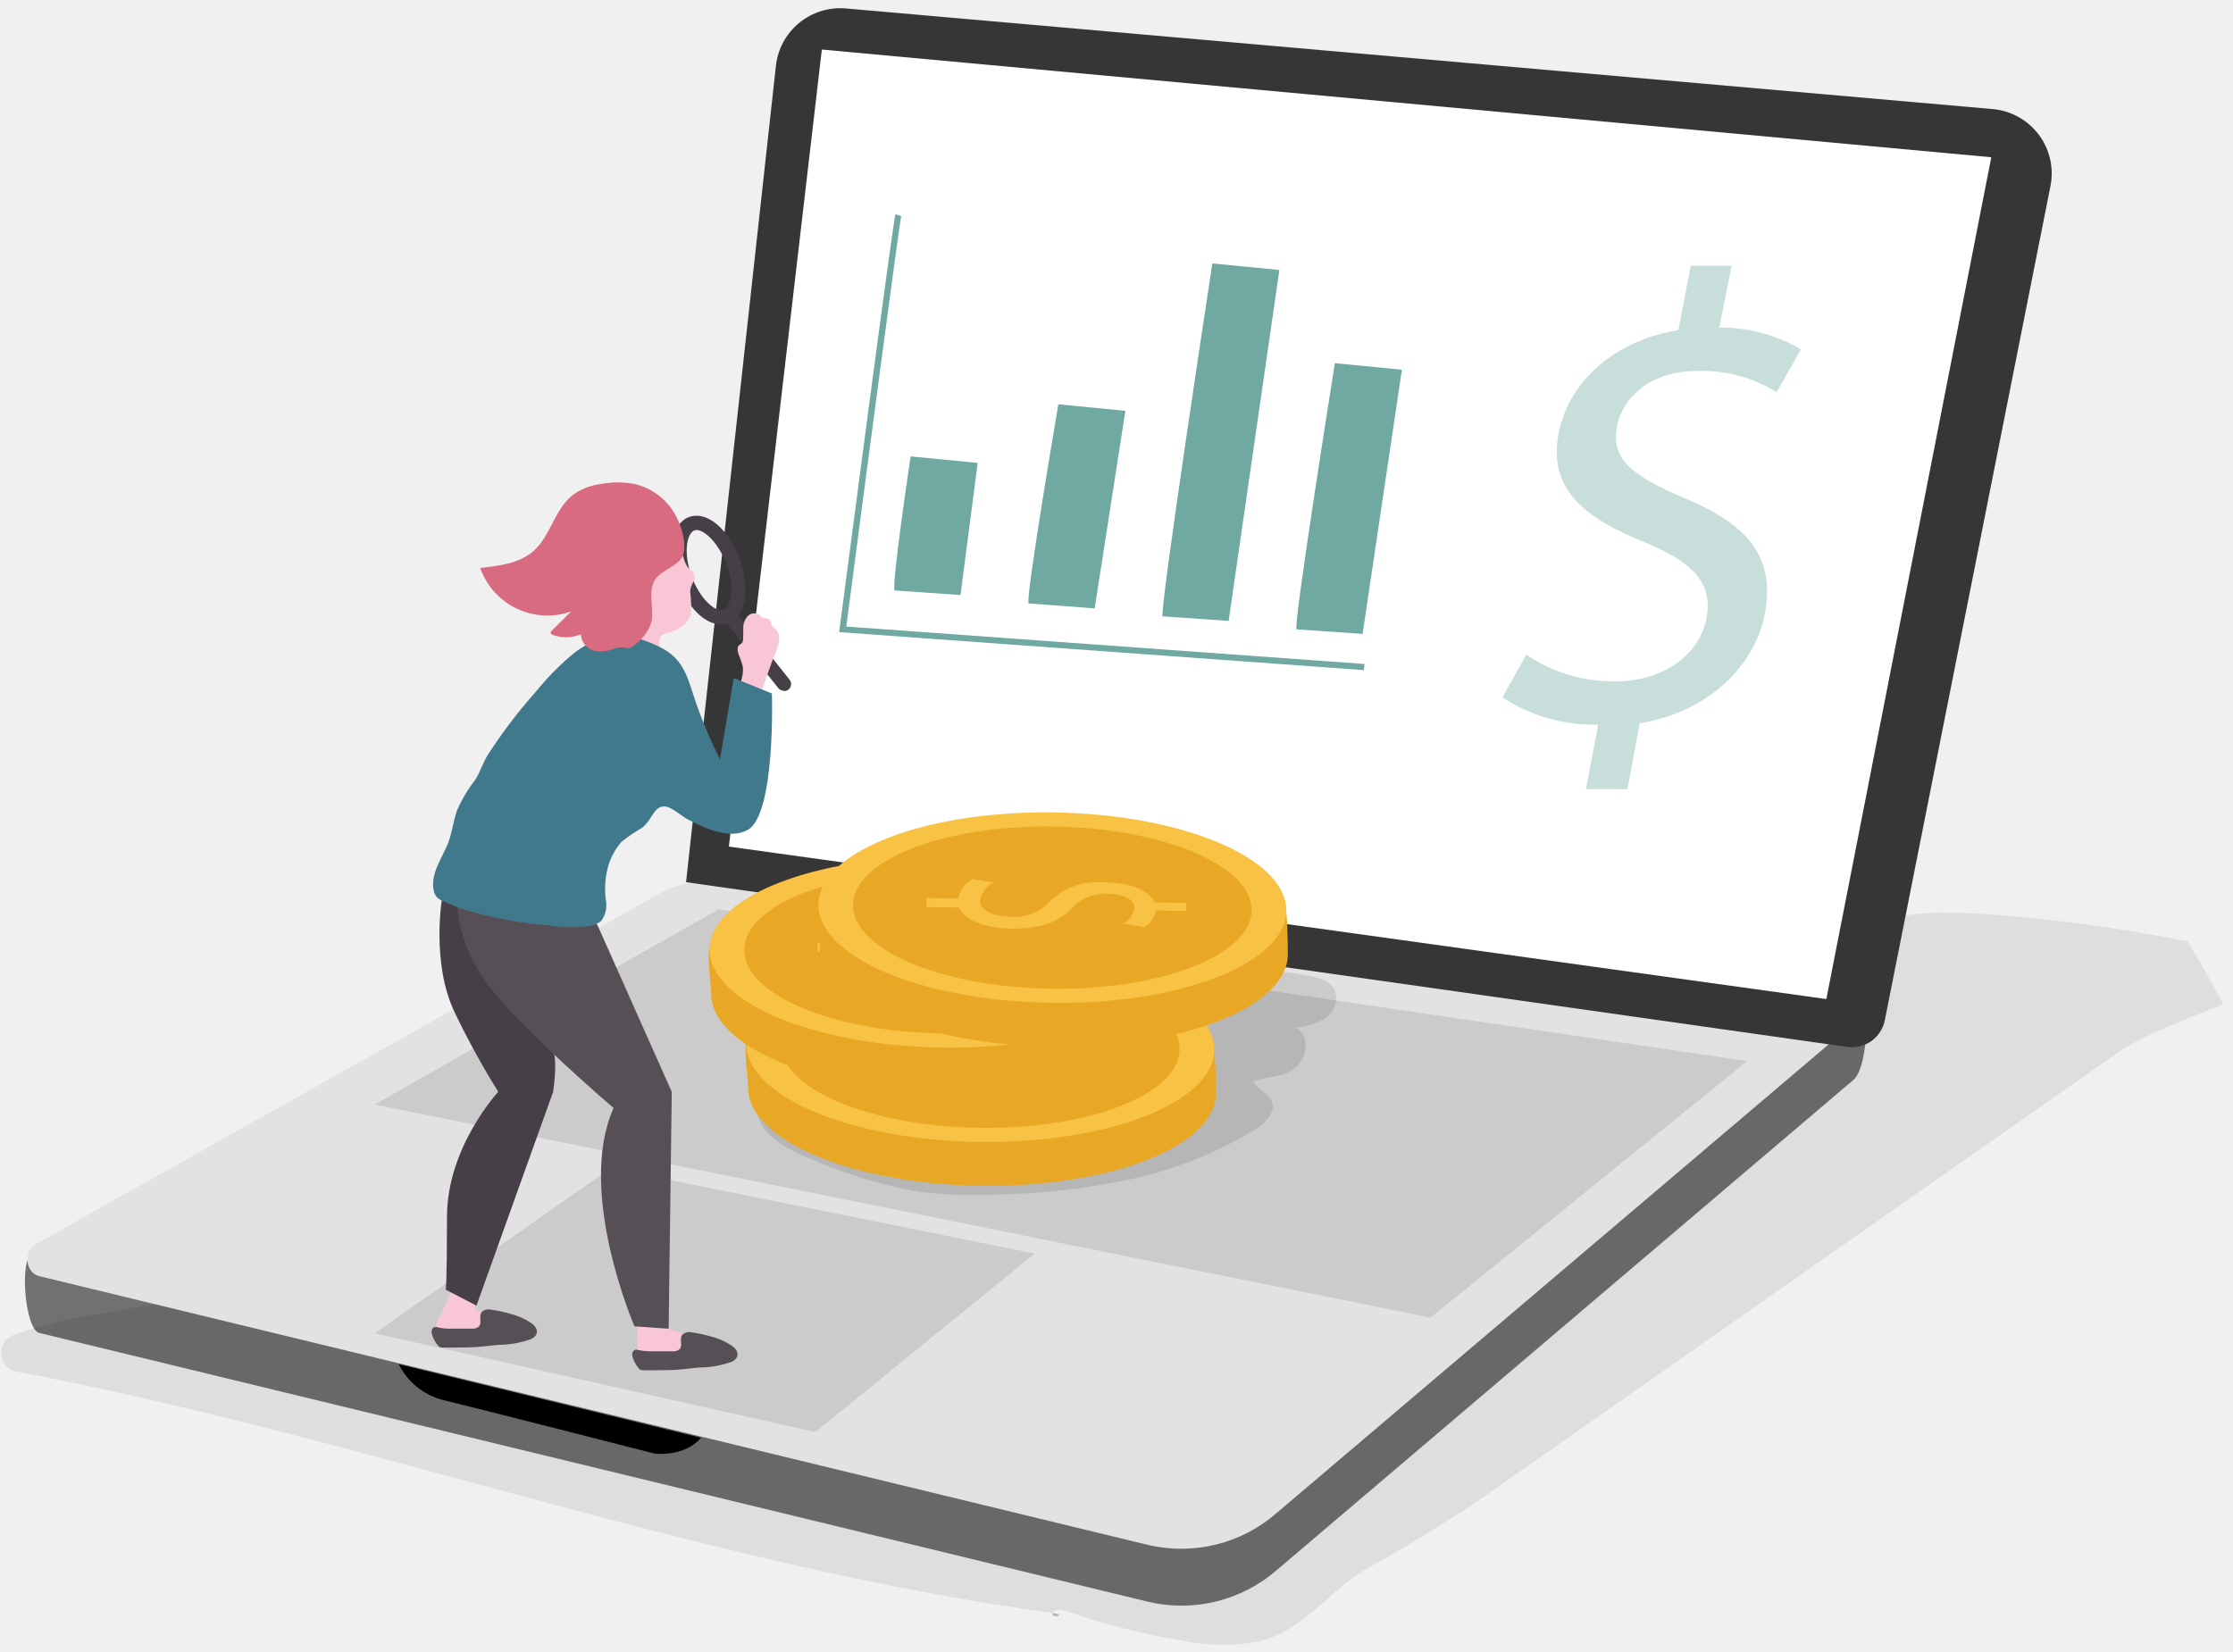
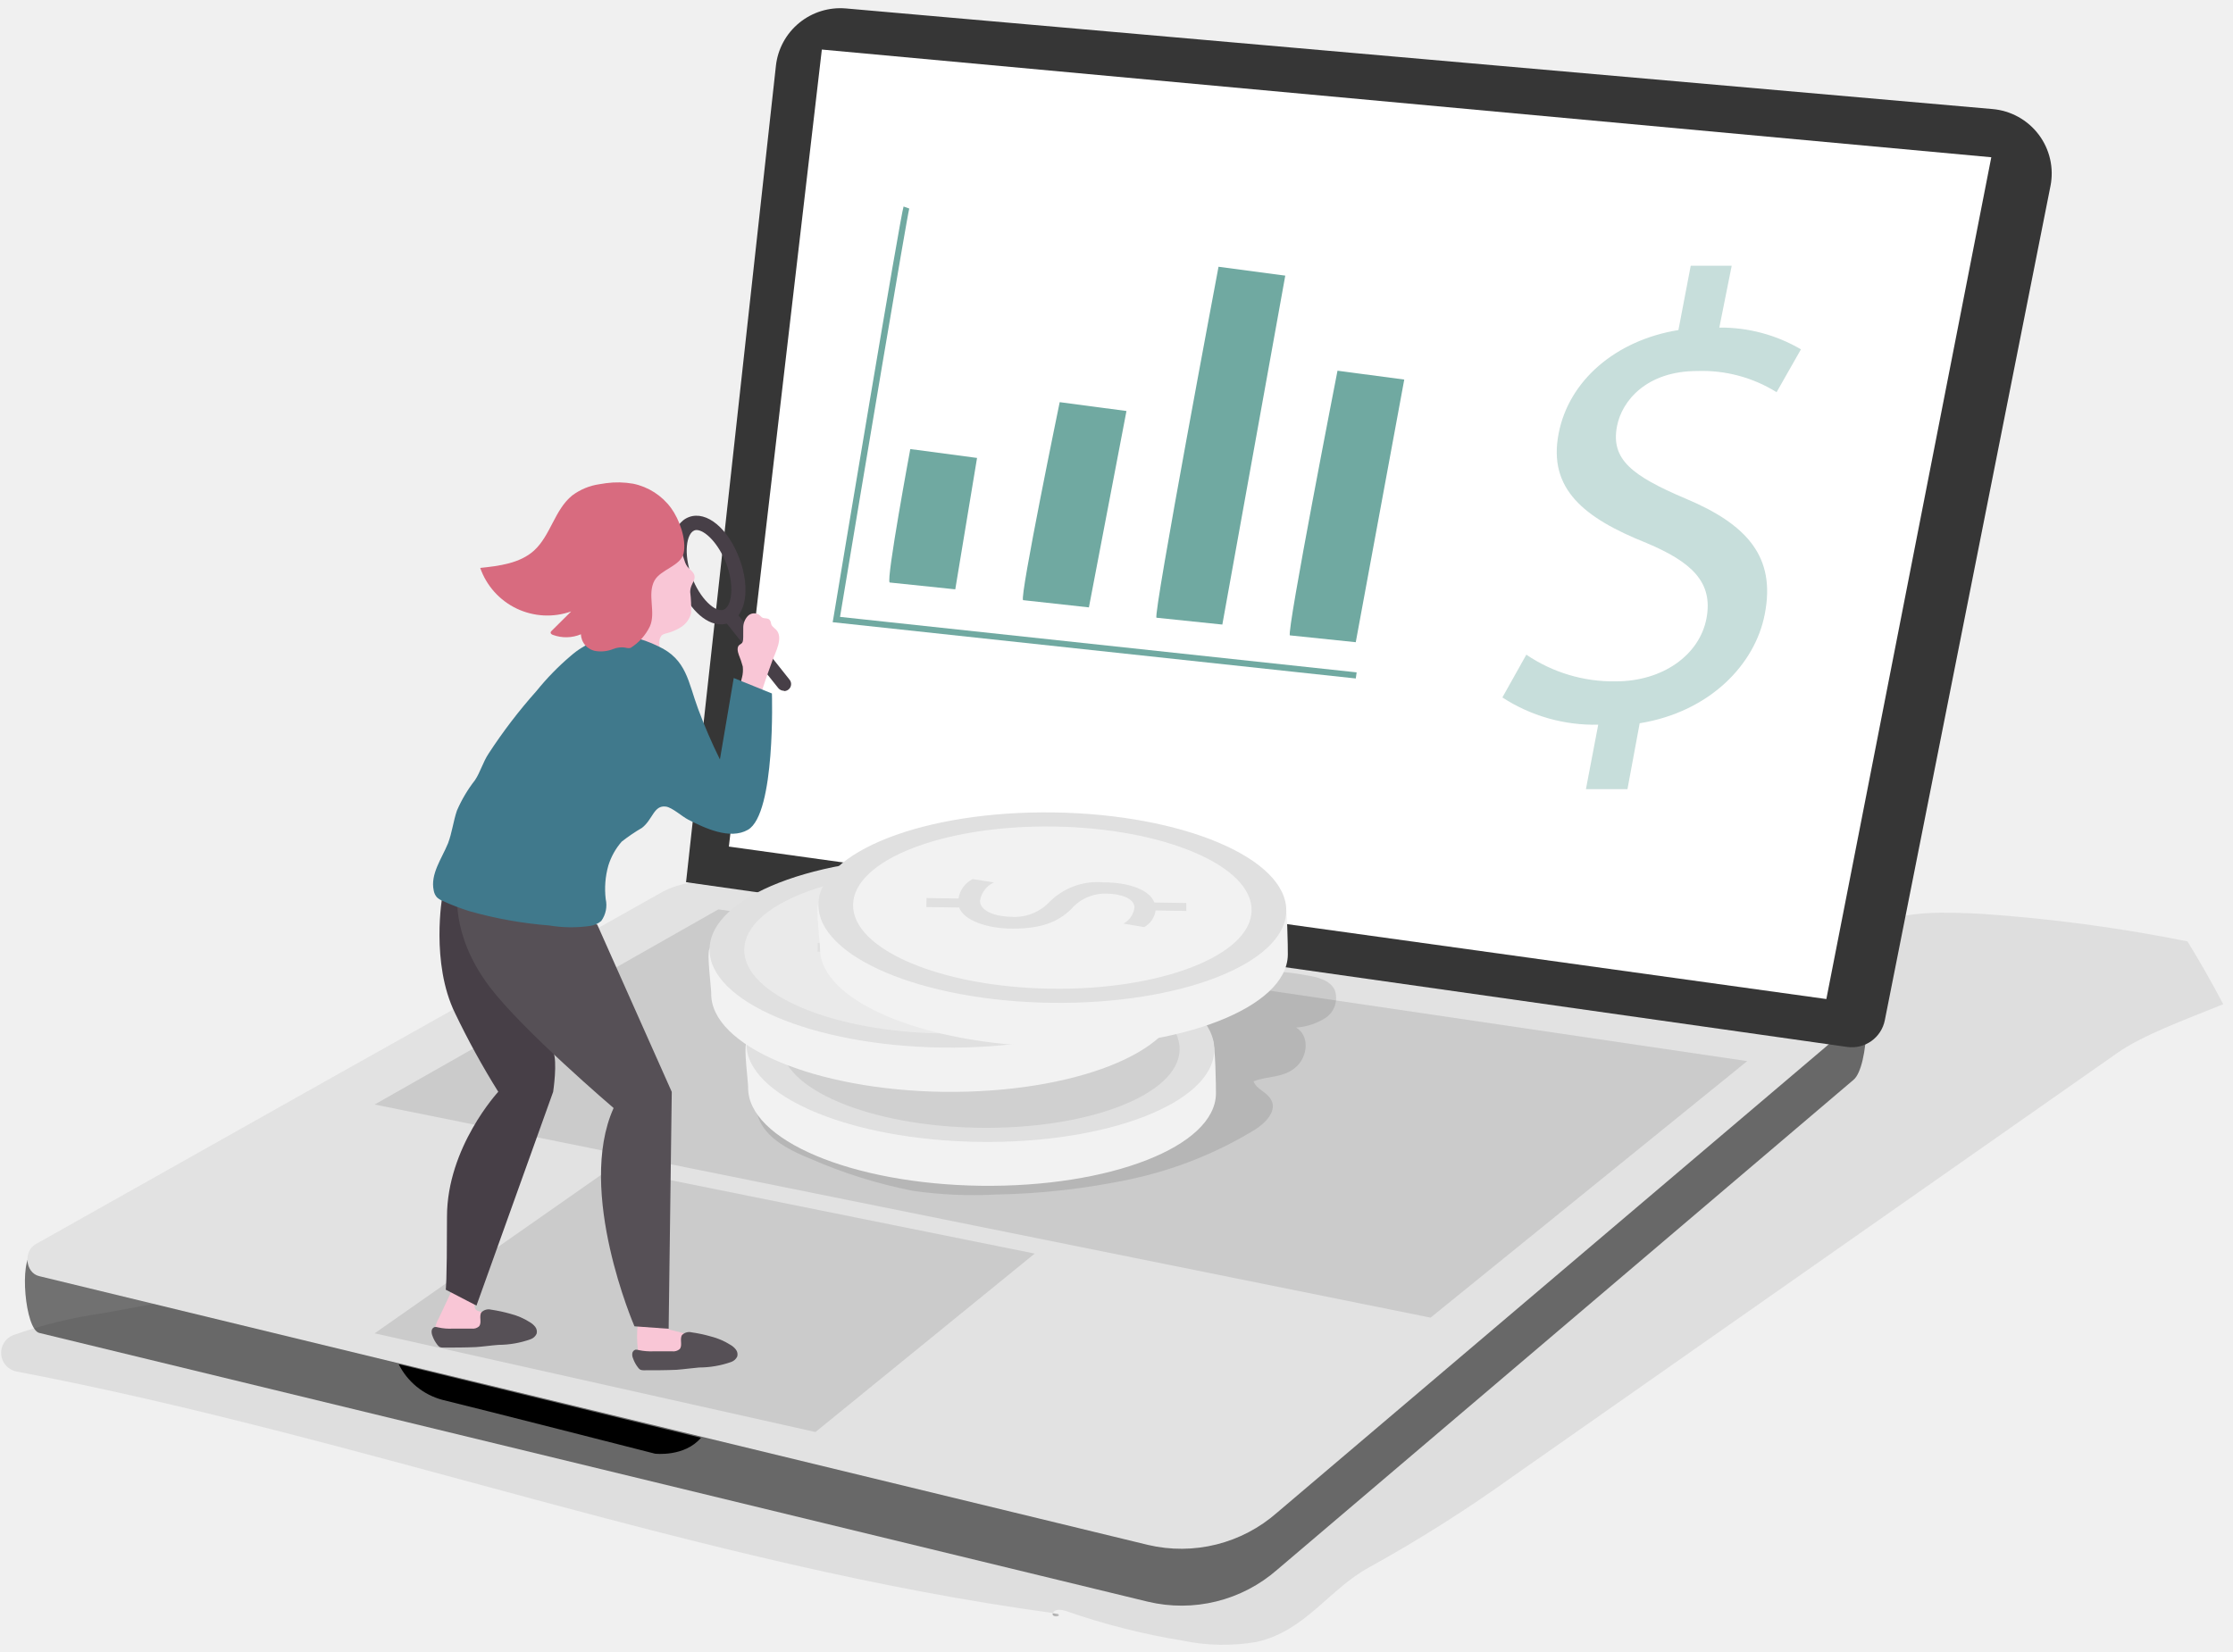
<svg xmlns="http://www.w3.org/2000/svg" width="219" height="162" viewBox="0 0 219 162" fill="none">
  <path d="M103.248 158.259L103.766 158.329C104.142 158.626 103.092 158.689 103.248 158.259Z" fill="url(#paint0_linear)" />
  <path d="M218.044 98.514C214.19 100.077 210.14 101.547 207.641 103.305L148.489 144.755C143.951 148.021 139.225 151.017 134.333 153.726C130.346 155.875 128.066 159.978 123.241 161.072C120.842 161.488 118.385 161.445 116.002 160.947C112.113 160.314 108.286 159.344 104.565 158.048C104.103 157.892 103.461 157.798 103.257 158.235C68.789 153.547 35.817 141.043 1.639 134.549C1.24 134.475 0.875 134.274 0.601 133.976C0.326 133.677 0.156 133.298 0.116 132.895C0.077 132.492 0.169 132.087 0.38 131.741C0.591 131.395 0.909 131.127 1.286 130.977C4.147 129.967 7.102 129.244 10.107 128.82C15.59 127.812 21.003 126.828 26.471 125.937C37.491 124.032 48.618 122.801 59.788 122.248C78.338 121.467 97.053 123.444 115.407 120.576C132.821 117.88 149.264 110.917 165.488 103.985C169.404 102.312 173.384 100.578 176.455 97.639C178.852 95.342 180.787 92.294 183.85 90.778C186.913 89.262 190.9 89.488 194.316 89.645C201.107 90.106 207.861 91.009 214.534 92.349C215.782 94.375 216.952 96.43 218.044 98.514Z" fill="url(#paint1_linear)" fill-opacity="0.1" />
  <path d="M3.166 122.928L80.594 89.324C82.27 88.481 84.164 88.167 86.023 88.425L181.79 96.545C183.623 96.803 183.294 104.665 181.79 105.923L125.246 154C123.539 155.492 121.498 156.555 119.294 157.099C117.09 157.643 114.787 157.652 112.579 157.126L3.848 130.758C2.461 130.422 1.866 123.576 3.166 122.928Z" fill="url(#paint2_linear)" fill-opacity="0.8" />
  <path d="M181.812 100.359L125.246 148.389C123.543 149.889 121.505 150.959 119.302 151.51C117.1 152.06 114.796 152.076 112.586 151.554L3.839 125.187C2.453 124.85 2.273 122.662 3.565 122.014L33.388 105.235L41.222 100.843L65.044 87.449C66.718 86.608 68.608 86.294 70.465 86.55L180.841 96.17C182.674 96.389 183.293 99.101 181.812 100.359Z" fill="#E2E2E2" />
  <path d="M70.457 89.207L171.355 104.094L140.302 129.258L36.741 108.353L70.457 89.207Z" fill="url(#paint3_linear)" fill-opacity="0.1" />
  <path d="M110.965 115.66C115.254 114.735 119.357 113.094 123.099 110.807C124.133 110.151 125.269 108.971 124.666 107.892C124.258 107.111 123.256 106.9 122.942 106.079C124.313 105.524 125.817 105.782 127.063 104.712C128.308 103.641 128.441 101.586 127.118 100.804C128.156 100.735 129.159 100.401 130.032 99.835C130.456 99.54 130.772 99.114 130.929 98.623C131.086 98.131 131.077 97.601 130.901 97.115C130.423 96.123 129.17 95.842 128.089 95.67C126.575 95.373 125.032 95.249 123.491 95.302C121.726 95.459 120.017 95.992 118.477 96.865C117.036 97.647 115.868 99.007 114.435 99.726C111.505 101.195 107.659 101.031 104.51 101.718C102.16 102.226 99.888 103.11 97.577 103.805C95.266 104.501 93.073 105.001 90.793 105.501C85.278 106.71 79.75 107.856 74.209 108.939C74.569 111.401 77.209 112.761 79.52 113.691C82.728 115.093 86.08 116.141 89.516 116.817C92.208 117.205 94.931 117.328 97.647 117.184C102.125 117.106 106.585 116.596 110.965 115.66Z" fill="url(#paint4_linear)" fill-opacity="0.1" />
  <path d="M59.898 114.59L101.479 122.975L79.975 140.48L36.741 130.798L59.898 114.59Z" fill="url(#paint5_linear)" fill-opacity="0.1" />
  <path d="M39.099 133.822C39.523 134.675 40.124 135.429 40.863 136.033C41.602 136.636 42.461 137.076 43.384 137.323C46.439 138.057 64.245 142.606 64.245 142.606C64.245 142.606 67.143 142.95 68.749 141.043L39.099 133.822Z" fill="url(#paint6_linear)" />
  <path d="M67.284 86.542L181.154 102.703C181.99 102.823 182.839 102.618 183.527 102.131C184.215 101.644 184.69 100.911 184.852 100.085L201.099 18.248C201.273 17.375 201.26 16.474 201.062 15.606C200.864 14.738 200.485 13.921 199.949 13.209C199.413 12.496 198.733 11.905 197.952 11.472C197.172 11.04 196.309 10.776 195.419 10.699L82.967 0.829C81.312 0.684 79.666 1.192 78.382 2.244C77.097 3.296 76.277 4.808 76.097 6.456L67.284 86.542Z" fill="#363636" />
  <path d="M179.118 98.006L195.295 15.427L80.602 4.861L71.483 83.049L179.118 98.006Z" fill="white" />
  <path d="M62.545 132.267C62.523 132.483 62.548 132.702 62.618 132.909C62.688 133.115 62.802 133.304 62.953 133.462C63.116 133.577 63.304 133.654 63.501 133.689C64.016 133.791 64.543 133.823 65.068 133.783C66.04 133.715 67.006 133.576 67.958 133.369L69.603 133.056C69.707 133.049 69.807 133.023 69.9 132.977C69.993 132.931 70.076 132.868 70.144 132.79C70.19 132.687 70.206 132.572 70.189 132.46C70.173 132.348 70.124 132.243 70.05 132.157C69.767 131.836 69.401 131.598 68.992 131.469C68.008 131.071 66.995 130.749 65.961 130.508C65.789 130.482 65.626 130.418 65.483 130.321C65.279 130.141 65.24 129.836 65.099 129.594C64.957 129.391 64.757 129.235 64.525 129.145C64.294 129.056 64.041 129.038 63.798 129.094C63.328 129.188 62.647 129.508 62.537 130.024C62.458 130.769 62.46 131.522 62.545 132.267Z" fill="#F9C6D6" />
  <path d="M67.841 130.704C67.674 130.66 67.498 130.661 67.332 130.707C67.166 130.752 67.014 130.84 66.893 130.962C66.626 131.36 66.979 131.993 66.65 132.353C66.55 132.434 66.435 132.495 66.311 132.532C66.187 132.568 66.057 132.579 65.929 132.564H64.104C63.618 132.583 63.131 132.544 62.655 132.446C62.544 132.406 62.426 132.393 62.31 132.407C62.231 132.432 62.161 132.479 62.108 132.543C62.055 132.607 62.022 132.685 62.012 132.767C61.993 132.932 62.017 133.099 62.083 133.251C62.197 133.582 62.367 133.891 62.584 134.166C62.641 134.249 62.716 134.318 62.803 134.369C62.906 134.407 63.015 134.425 63.125 134.423C64.198 134.423 65.271 134.423 66.344 134.377C67.088 134.322 67.825 134.212 68.569 134.15C69.636 134.148 70.696 133.966 71.703 133.611C71.834 133.566 71.956 133.495 72.059 133.403C72.163 133.31 72.247 133.197 72.306 133.072C72.337 132.956 72.342 132.834 72.319 132.716C72.296 132.598 72.246 132.487 72.172 132.392C72.028 132.204 71.846 132.047 71.64 131.931C71.053 131.558 70.41 131.281 69.736 131.11C69.115 130.93 68.481 130.794 67.841 130.704Z" fill="#565056" />
  <path d="M42.687 130.266C42.679 130.305 42.679 130.345 42.687 130.383C42.749 131.821 44.661 131.86 45.687 131.805C46.661 131.737 47.63 131.601 48.585 131.399L50.222 131.087C50.326 131.079 50.428 131.051 50.52 131.004C50.613 130.957 50.696 130.892 50.763 130.813C50.81 130.711 50.826 130.597 50.809 130.486C50.793 130.375 50.744 130.272 50.669 130.188C50.389 129.865 50.026 129.624 49.619 129.492C48.734 129.155 47.832 128.863 46.917 128.617C46.133 128.375 46.783 127.257 46.87 126.663C46.909 126.547 46.909 126.42 46.87 126.304C46.782 126.173 46.647 126.081 46.494 126.046C46.019 125.884 45.523 125.794 45.021 125.78C44.921 125.77 44.82 125.789 44.731 125.835C44.65 125.896 44.59 125.981 44.559 126.077L42.992 129.406C42.837 129.671 42.734 129.963 42.687 130.266Z" fill="#F9C6D6" />
  <path d="M43.384 87.894C43.384 87.894 42.217 94.459 44.629 99.39C45.897 102.037 47.312 104.612 48.867 107.103C48.867 107.103 43.838 112.526 43.838 119.364C43.838 126.202 43.713 126.515 43.713 126.515L46.729 128.078L54.249 107.111C54.249 107.111 54.703 104.141 54.249 103.133C53.795 102.125 49.941 90.7 49.941 90.7L43.384 87.894Z" fill="#473F47" />
  <path d="M70.7 61.253C69.133 61.253 67.433 59.596 66.486 57.033C65.389 54.071 65.859 51.352 67.582 50.719C69.306 50.086 71.428 51.844 72.525 54.814C73.622 57.776 73.152 60.495 71.428 61.128C71.195 61.213 70.948 61.255 70.7 61.253ZM68.35 51.993C68.267 51.99 68.185 52.003 68.107 52.032C67.324 52.329 67.01 54.322 67.833 56.549C68.655 58.776 70.183 60.112 70.966 59.815C71.75 59.518 72.063 57.526 71.24 55.298C70.449 53.274 69.133 51.993 68.295 51.993H68.35Z" fill="#473F47" />
  <path d="M76.889 67.763C76.782 67.764 76.677 67.741 76.581 67.697C76.485 67.652 76.4 67.587 76.332 67.505L71.147 61.003C71.031 60.858 70.978 60.673 71 60.489C71.021 60.305 71.115 60.137 71.26 60.022C71.406 59.907 71.591 59.855 71.775 59.876C71.96 59.897 72.128 59.991 72.243 60.136L77.429 66.669C77.513 66.77 77.566 66.893 77.582 67.023C77.598 67.153 77.576 67.285 77.519 67.404C77.462 67.522 77.373 67.622 77.261 67.691C77.149 67.76 77.02 67.796 76.889 67.794V67.763Z" fill="#473F47" />
  <path d="M67.692 58.08C67.775 58.767 67.804 59.46 67.778 60.151C67.646 60.689 67.32 61.16 66.861 61.472C66.401 61.78 65.889 62.003 65.349 62.129C65.19 62.162 65.038 62.225 64.903 62.316C64.809 62.431 64.739 62.563 64.699 62.706C64.659 62.848 64.648 62.998 64.668 63.145V64.911C64.69 65.094 64.645 65.28 64.543 65.434C64.46 65.521 64.354 65.581 64.237 65.606C63.807 65.704 63.357 65.65 62.963 65.451C62.57 65.253 62.258 64.923 62.083 64.52C61.875 64.131 61.647 63.753 61.401 63.387C61.164 62.898 61.025 62.366 60.994 61.824C60.815 60.126 61.133 58.413 61.91 56.893C62.393 55.926 63.096 55.086 63.963 54.439C64.66 53.939 66.007 53.196 66.72 54.056C67.073 54.478 67.065 55.111 67.394 55.556C67.629 55.877 68.052 56.103 68.115 56.494C68.177 56.885 67.919 57.166 67.801 57.494C67.73 57.681 67.693 57.88 67.692 58.08Z" fill="#F9C6D6" />
  <path d="M72.894 61.66C72.897 61.623 72.897 61.587 72.894 61.55C72.899 61.143 73.052 60.752 73.325 60.448C73.461 60.3 73.645 60.204 73.845 60.175C74.045 60.147 74.248 60.188 74.421 60.292C74.554 60.386 74.656 60.542 74.813 60.612C74.97 60.683 75.306 60.612 75.471 60.8C75.635 60.987 75.588 61.144 75.667 61.308C75.745 61.472 75.972 61.62 76.121 61.777C76.858 62.558 76.043 63.988 75.753 64.793C75.314 65.997 74.883 67.208 74.523 68.443C74.09 68.505 73.648 68.42 73.27 68.201C73.132 68.118 73.01 68.012 72.909 67.888C72.789 67.675 72.714 67.439 72.69 67.195C72.666 66.952 72.692 66.706 72.768 66.474C72.861 66.119 72.887 65.751 72.847 65.387C72.741 64.994 72.61 64.607 72.455 64.231C72.345 63.91 72.251 63.504 72.502 63.277C72.602 63.215 72.696 63.145 72.784 63.066C72.846 62.974 72.878 62.865 72.878 62.754C72.909 62.386 72.878 62.019 72.894 61.66Z" fill="#F9C6D6" />
  <path d="M58.574 90.7L65.883 107.111L65.577 130.352L62.224 130.11C62.224 130.11 56.49 116.887 60.18 108.697C60.18 108.697 51.32 101.14 48.045 96.842C44.027 91.551 44.912 87.112 44.912 87.112L58.574 90.7Z" fill="#565056" />
  <path d="M61.958 62.472C62.855 62.679 63.725 62.988 64.551 63.395C67.355 64.684 67.481 66.896 68.468 69.545C69.094 71.232 69.808 72.886 70.606 74.499L71.961 66.513L75.706 68.029C75.706 68.029 76.082 79.814 73.356 81.4C71.585 82.416 69.102 81.228 67.496 80.407C66.909 80.111 65.929 79.212 65.311 79.126C64.112 78.962 64.034 80.384 62.961 81.212C62.267 81.617 61.602 82.069 60.971 82.564C60.376 83.246 59.93 84.045 59.663 84.909C59.361 85.978 59.273 87.096 59.404 88.199C59.487 88.568 59.491 88.95 59.416 89.32C59.34 89.691 59.187 90.041 58.965 90.348C58.656 90.61 58.278 90.778 57.876 90.832C56.542 91.024 55.187 91.008 53.858 90.786C51.223 90.579 48.614 90.113 46.071 89.395C45.145 89.109 44.24 88.762 43.361 88.355C43.17 88.274 42.995 88.16 42.844 88.019C42.684 87.832 42.578 87.605 42.538 87.363C42.186 85.753 43.322 84.237 43.94 82.728C44.332 81.697 44.457 80.572 44.81 79.524C45.27 78.458 45.865 77.455 46.58 76.539C47.105 75.758 47.364 74.757 47.928 73.913C49.338 71.751 50.909 69.698 52.628 67.771C53.631 66.528 54.748 65.382 55.965 64.348C57.352 63.119 59.132 62.421 60.986 62.379C61.312 62.383 61.637 62.415 61.958 62.472Z" fill="#40798C" />
  <path d="M58.8 47.499C57.825 47.636 56.9 48.018 56.113 48.609C54.398 50 54.006 52.516 52.377 54.009C50.982 55.267 48.969 55.517 47.097 55.713C47.399 56.579 47.87 57.377 48.483 58.062C49.096 58.746 49.838 59.302 50.668 59.699C51.497 60.095 52.397 60.324 53.315 60.373C54.234 60.421 55.153 60.287 56.019 59.98L54.1 61.886C54.05 61.926 54.014 61.981 53.998 62.043C53.998 62.168 54.116 62.246 54.233 62.285C55.122 62.612 56.102 62.59 56.975 62.222C56.988 62.628 57.144 63.017 57.417 63.318C57.689 63.62 58.06 63.816 58.463 63.871C59.03 63.953 59.609 63.883 60.14 63.668C60.436 63.551 60.753 63.495 61.072 63.504C61.338 63.504 61.581 63.645 61.855 63.551C62.668 63.04 63.319 62.312 63.735 61.449C64.354 60.058 63.446 58.323 64.19 56.947C64.809 55.853 66.751 55.525 67.041 54.29C67.355 52.923 66.61 50.922 65.819 49.844C64.919 48.613 63.593 47.761 62.098 47.452C61.224 47.298 60.331 47.28 59.45 47.398L58.8 47.499Z" fill="#D86B7F" />
  <path d="M48.162 128.476C47.995 128.433 47.819 128.435 47.652 128.482C47.486 128.528 47.335 128.618 47.214 128.742C46.948 129.133 47.3 129.766 46.971 130.125C46.873 130.209 46.758 130.271 46.633 130.307C46.509 130.343 46.379 130.353 46.251 130.336H44.425C43.939 130.364 43.452 130.325 42.976 130.219C42.865 130.183 42.748 130.169 42.632 130.18C42.553 130.205 42.482 130.252 42.429 130.316C42.377 130.38 42.343 130.457 42.334 130.539C42.318 130.704 42.342 130.871 42.404 131.024C42.519 131.355 42.688 131.664 42.906 131.938C42.965 132.02 43.039 132.089 43.125 132.142C43.227 132.182 43.337 132.201 43.446 132.196C44.519 132.196 45.593 132.196 46.666 132.149C47.449 132.095 48.146 131.985 48.891 131.931C49.959 131.926 51.018 131.741 52.024 131.384C52.156 131.339 52.277 131.268 52.381 131.175C52.484 131.083 52.568 130.97 52.627 130.844C52.659 130.728 52.663 130.607 52.64 130.489C52.617 130.371 52.567 130.26 52.494 130.164C52.347 129.979 52.166 129.822 51.961 129.703C51.375 129.33 50.732 129.053 50.058 128.883C49.435 128.706 48.802 128.57 48.162 128.476Z" fill="#565056" />
-   <path d="M96.175 116.324C83.508 116.145 73.293 111.823 73.371 106.657C73.371 106.087 72.94 102.844 73.191 102.328C75.188 97.999 85.176 97.491 96.441 97.639C107.526 97.803 116.809 97.639 118.908 101.914C119.213 102.523 119.26 106.681 119.253 107.298C119.182 112.472 108.85 116.488 96.175 116.324Z" fill="#E8A825" />
-   <path d="M119.091 103.009C119.165 97.851 108.953 93.524 96.283 93.343C83.612 93.162 73.28 97.196 73.206 102.353C73.132 107.51 83.344 111.838 96.015 112.019C108.686 112.2 119.017 108.166 119.091 103.009Z" fill="#F8C244" />
-   <path d="M115.691 102.96C115.754 98.567 107.056 94.88 96.263 94.726C85.469 94.572 76.668 98.008 76.605 102.402C76.542 106.795 85.241 110.481 96.034 110.635C106.828 110.79 115.628 107.353 115.691 102.96Z" fill="#E8A825" />
-   <path d="M83.821 101.75L86.955 101.797C87.016 101.39 87.175 101.005 87.418 100.673C87.661 100.341 87.98 100.072 88.349 99.89L90.425 100.21C90.065 100.373 89.753 100.624 89.516 100.94C89.279 101.255 89.126 101.625 89.07 102.016C89.07 102.914 90.323 103.578 92.078 103.578C92.757 103.627 93.439 103.528 94.076 103.288C94.713 103.048 95.29 102.672 95.768 102.187C96.459 101.47 97.303 100.918 98.237 100.572C99.172 100.225 100.173 100.094 101.165 100.187C103.735 100.187 105.685 100.968 106.14 102.156L109.273 102.203V102.985L106.257 102.938C106.211 103.276 106.087 103.6 105.896 103.883C105.704 104.166 105.45 104.401 105.153 104.571L103.116 104.227C103.404 104.068 103.65 103.844 103.835 103.572C104.02 103.301 104.139 102.99 104.181 102.664C104.181 101.703 102.779 101.304 101.533 101.289C100.864 101.251 100.194 101.368 99.577 101.631C98.96 101.894 98.413 102.296 97.977 102.805C96.661 104.079 95.031 104.712 92.243 104.712C89.783 104.712 87.456 103.93 86.986 102.641L83.767 102.594L83.821 101.75Z" fill="#F8C244" />
-   <path d="M92.556 107.111C79.889 106.931 69.674 102.609 69.752 97.444C69.752 96.873 69.322 93.63 69.564 93.114C71.57 88.785 81.558 88.277 92.823 88.425C103.907 88.59 113.19 88.425 115.29 92.7C115.595 93.31 115.642 97.467 115.634 98.085C115.564 103.203 105.231 107.251 92.556 107.111Z" fill="#E8A825" />
-   <path d="M115.476 93.756C115.55 88.599 105.338 84.271 92.668 84.091C79.997 83.91 69.665 87.944 69.591 93.101C69.517 98.258 79.729 102.585 92.4 102.766C105.07 102.947 115.402 98.913 115.476 93.756Z" fill="#F8C244" />
-   <path d="M112.076 93.707C112.139 89.314 103.441 85.627 92.647 85.473C81.854 85.319 73.053 88.756 72.99 93.149C72.927 97.542 81.626 101.229 92.419 101.383C103.212 101.537 112.013 98.1 112.076 93.707Z" fill="#E8A825" />
-   <path d="M80.202 92.497L83.336 92.544C83.397 92.138 83.556 91.752 83.799 91.42C84.042 91.088 84.361 90.82 84.73 90.637L86.806 90.957C86.446 91.12 86.133 91.371 85.897 91.687C85.66 92.002 85.506 92.372 85.451 92.763C85.451 93.661 86.704 94.326 88.459 94.326C89.142 94.381 89.829 94.286 90.472 94.049C91.115 93.811 91.698 93.436 92.18 92.95C92.87 92.232 93.714 91.679 94.648 91.332C95.583 90.986 96.585 90.855 97.577 90.95C100.147 90.95 102.097 91.731 102.552 92.919L105.685 92.966V93.747L102.669 93.7C102.623 94.039 102.499 94.362 102.308 94.645C102.116 94.929 101.862 95.164 101.565 95.334L99.528 94.99C99.816 94.831 100.062 94.607 100.247 94.335C100.432 94.064 100.551 93.752 100.593 93.427C100.593 92.474 99.191 92.075 97.945 92.059C97.276 92.022 96.606 92.139 95.989 92.402C95.372 92.665 94.825 93.067 94.389 93.575C93.073 94.849 91.444 95.482 88.655 95.482C86.195 95.482 83.868 94.701 83.398 93.411L80.179 93.364L80.202 92.497Z" fill="#F8C244" />
-   <path d="M103.233 102.68C90.558 102.492 80.343 98.171 80.422 93.013C80.422 92.442 79.991 89.199 80.242 88.683C82.239 84.354 92.235 83.846 103.5 83.995C114.584 84.159 123.867 83.995 125.959 88.269C126.264 88.879 126.311 93.044 126.303 93.662C126.241 98.819 115.9 102.86 103.233 102.68Z" fill="#E8A825" />
-   <path d="M126.15 89.365C126.224 84.207 116.012 79.88 103.341 79.699C90.671 79.518 80.339 83.552 80.265 88.709C80.191 93.866 90.403 98.194 103.073 98.375C115.744 98.556 126.076 94.522 126.15 89.365Z" fill="#F8C244" />
-   <path d="M122.75 89.316C122.813 84.923 114.114 81.236 103.321 81.082C92.528 80.928 83.727 84.365 83.664 88.758C83.601 93.151 92.299 96.838 103.093 96.992C113.886 97.146 122.687 93.709 122.75 89.316Z" fill="#E8A825" />
-   <path d="M90.871 88.097L94.005 88.144C94.066 87.738 94.224 87.352 94.467 87.02C94.71 86.688 95.03 86.419 95.399 86.237L97.475 86.566C97.116 86.731 96.804 86.982 96.566 87.297C96.328 87.612 96.172 87.981 96.112 88.371C96.112 89.262 97.365 89.895 99.128 89.934C99.811 89.989 100.498 89.895 101.141 89.657C101.784 89.419 102.367 89.044 102.849 88.558C103.538 87.841 104.381 87.289 105.314 86.943C106.247 86.596 107.247 86.465 108.238 86.558C110.816 86.558 112.766 87.339 113.213 88.535L116.346 88.582V89.363L113.338 89.316C113.289 89.655 113.163 89.978 112.97 90.261C112.778 90.544 112.523 90.779 112.226 90.95L110.189 90.606C110.477 90.446 110.724 90.221 110.91 89.95C111.096 89.679 111.217 89.368 111.262 89.043C111.262 88.089 109.852 87.691 108.614 87.667C107.945 87.632 107.276 87.75 106.659 88.013C106.043 88.275 105.495 88.676 105.058 89.183C103.734 90.465 102.112 91.098 99.316 91.098C96.856 91.098 94.537 90.317 94.067 89.027L90.848 88.98L90.871 88.097Z" fill="#F8C244" />
-   <path d="M87.746 57.924C87.378 57.666 89.312 44.772 89.312 44.772L95.885 45.413L94.201 58.37L87.746 57.924Z" fill="#70A9A1" />
-   <path d="M100.883 59.198C100.515 58.932 103.797 39.661 103.797 39.661L110.37 40.302L107.362 59.682L100.883 59.198Z" fill="#70A9A1" />
-   <path d="M114.02 60.464C113.659 60.206 118.9 25.844 118.9 25.844L125.473 26.485L120.498 60.909L114.02 60.464Z" fill="#70A9A1" />
-   <path d="M127.157 61.738C126.797 61.48 130.917 35.628 130.917 35.628L137.49 36.269L133.636 62.183L127.157 61.738Z" fill="#70A9A1" />
-   <path d="M133.761 65.739L82.294 62.011L82.341 61.699C82.874 57.604 87.574 21.679 87.825 21.015L88.388 21.194C88.193 21.976 84.801 47.679 82.999 61.464L133.824 65.137L133.761 65.739Z" fill="#70A9A1" />
+   <path d="M96.175 116.324C83.508 116.145 73.293 111.823 73.371 106.657C73.371 106.087 72.94 102.844 73.191 102.328C75.188 97.999 85.176 97.491 96.441 97.639C107.526 97.803 116.809 97.639 118.908 101.914C119.213 102.523 119.26 106.681 119.253 107.298C119.182 112.472 108.85 116.488 96.175 116.324Z" fill="#F2F2F2" />
+   <path d="M119.091 103.009C119.165 97.851 108.953 93.524 96.283 93.343C83.612 93.162 73.28 97.196 73.206 102.353C73.132 107.51 83.344 111.838 96.015 112.019C108.686 112.2 119.017 108.166 119.091 103.009Z" fill="#E0E0E0" />
+   <path d="M115.691 102.96C115.754 98.567 107.056 94.88 96.263 94.726C85.469 94.572 76.668 98.008 76.605 102.402C76.542 106.795 85.241 110.481 96.034 110.635C106.828 110.79 115.628 107.353 115.691 102.96Z" fill="#D0D0D0" />
+   <path d="M83.821 101.75L86.955 101.797C87.016 101.39 87.175 101.005 87.418 100.673C87.661 100.341 87.98 100.072 88.349 99.89L90.425 100.21C90.065 100.373 89.753 100.624 89.516 100.94C89.279 101.255 89.126 101.625 89.07 102.016C89.07 102.914 90.323 103.578 92.078 103.578C92.757 103.627 93.439 103.528 94.076 103.288C94.713 103.048 95.29 102.672 95.768 102.187C96.459 101.47 97.303 100.918 98.237 100.572C99.172 100.225 100.173 100.094 101.165 100.187C103.735 100.187 105.685 100.968 106.14 102.156L109.273 102.203V102.985L106.257 102.938C106.211 103.276 106.087 103.6 105.896 103.883C105.704 104.166 105.45 104.401 105.153 104.571L103.116 104.227C103.404 104.068 103.65 103.844 103.835 103.572C104.02 103.301 104.139 102.99 104.181 102.664C104.181 101.703 102.779 101.304 101.533 101.289C100.864 101.251 100.194 101.368 99.577 101.631C98.96 101.894 98.413 102.296 97.977 102.805C96.661 104.079 95.031 104.712 92.243 104.712C89.783 104.712 87.456 103.93 86.986 102.641L83.767 102.594L83.821 101.75Z" fill="#E0E0E0" />
+   <path d="M92.556 107.111C79.889 106.931 69.674 102.609 69.752 97.444C69.752 96.873 69.322 93.63 69.564 93.114C71.57 88.785 81.558 88.277 92.823 88.425C103.907 88.59 113.19 88.425 115.29 92.7C115.595 93.31 115.642 97.467 115.634 98.085C115.564 103.203 105.231 107.251 92.556 107.111Z" fill="#F2F2F2" />
+   <path d="M115.476 93.756C115.55 88.599 105.338 84.271 92.668 84.091C79.997 83.91 69.665 87.944 69.591 93.101C69.517 98.258 79.729 102.585 92.4 102.766C105.07 102.947 115.402 98.913 115.476 93.756Z" fill="#E0E0E0" />
+   <path d="M112.076 93.707C112.139 89.314 103.441 85.627 92.647 85.473C81.854 85.319 73.053 88.756 72.99 93.149C72.927 97.542 81.626 101.229 92.419 101.383C103.212 101.537 112.013 98.1 112.076 93.707Z" fill="#EAEAEA" />
+   <path d="M80.202 92.497L83.336 92.544C83.397 92.138 83.556 91.752 83.799 91.42C84.042 91.088 84.361 90.82 84.73 90.637L86.806 90.957C86.446 91.12 86.133 91.371 85.897 91.687C85.66 92.002 85.506 92.372 85.451 92.763C85.451 93.661 86.704 94.326 88.459 94.326C89.142 94.381 89.829 94.286 90.472 94.049C91.115 93.811 91.698 93.436 92.18 92.95C92.87 92.232 93.714 91.679 94.648 91.332C95.583 90.986 96.585 90.855 97.577 90.95C100.147 90.95 102.097 91.731 102.552 92.919L105.685 92.966V93.747L102.669 93.7C102.623 94.039 102.499 94.362 102.308 94.645C102.116 94.929 101.862 95.164 101.565 95.334L99.528 94.99C99.816 94.831 100.062 94.607 100.247 94.335C100.432 94.064 100.551 93.752 100.593 93.427C100.593 92.474 99.191 92.075 97.945 92.059C97.276 92.022 96.606 92.139 95.989 92.402C95.372 92.665 94.825 93.067 94.389 93.575C93.073 94.849 91.444 95.482 88.655 95.482C86.195 95.482 83.868 94.701 83.398 93.411L80.179 93.364L80.202 92.497Z" fill="#E0E0E0" />
+   <path d="M103.233 102.68C90.558 102.492 80.343 98.171 80.422 93.013C80.422 92.442 79.991 89.199 80.242 88.683C82.239 84.354 92.235 83.846 103.5 83.995C114.584 84.159 123.867 83.995 125.959 88.269C126.264 88.879 126.311 93.044 126.303 93.662C126.241 98.819 115.9 102.86 103.233 102.68Z" fill="#F2F2F2" />
+   <path d="M126.15 89.365C126.224 84.207 116.012 79.88 103.341 79.699C90.671 79.518 80.339 83.552 80.265 88.709C80.191 93.866 90.403 98.194 103.073 98.375C115.744 98.556 126.076 94.522 126.15 89.365Z" fill="#E0E0E0" />
+   <path d="M122.75 89.316C122.813 84.923 114.114 81.236 103.321 81.082C92.528 80.928 83.727 84.365 83.664 88.758C83.601 93.151 92.299 96.838 103.093 96.992C113.886 97.146 122.687 93.709 122.75 89.316Z" fill="#F2F2F2" />
+   <path d="M90.871 88.097L94.005 88.144C94.066 87.738 94.224 87.352 94.467 87.02C94.71 86.688 95.03 86.419 95.399 86.237L97.475 86.566C97.116 86.731 96.804 86.982 96.566 87.297C96.328 87.612 96.172 87.981 96.112 88.371C96.112 89.262 97.365 89.895 99.128 89.934C99.811 89.989 100.498 89.895 101.141 89.657C101.784 89.419 102.367 89.044 102.849 88.558C103.538 87.841 104.381 87.289 105.314 86.943C106.247 86.596 107.247 86.465 108.238 86.558C110.816 86.558 112.766 87.339 113.213 88.535L116.346 88.582V89.363L113.338 89.316C113.289 89.655 113.163 89.978 112.97 90.261C112.778 90.544 112.523 90.779 112.226 90.95L110.189 90.606C110.477 90.446 110.724 90.221 110.91 89.95C111.096 89.679 111.217 89.368 111.262 89.043C111.262 88.089 109.852 87.691 108.614 87.667C107.945 87.632 107.276 87.75 106.659 88.013C106.043 88.275 105.495 88.676 105.058 89.183C103.734 90.465 102.112 91.098 99.316 91.098C96.856 91.098 94.537 90.317 94.067 89.027L90.848 88.98L90.871 88.097Z" fill="#E0E0E0" />
+   <path d="M87.252 57.143C86.893 56.873 89.276 44.053 89.276 44.053L95.823 44.923L93.688 57.813L87.252 57.143Z" fill="#70A9A1" />
+   <path d="M100.337 58.874C99.978 58.596 103.93 39.451 103.93 39.451L110.477 40.32L106.794 59.584L100.337 58.874Z" fill="#70A9A1" />
+   <path d="M113.421 60.598C113.07 60.327 119.506 26.169 119.506 26.169L126.052 27.039L119.88 61.269L113.421 60.598Z" fill="#70A9A1" />
+   <path d="M126.506 62.329C126.155 62.058 131.175 36.366 131.175 36.366L137.721 37.236L132.965 63L126.506 62.329Z" fill="#70A9A1" />
+   <path d="M132.967 66.558L81.661 61.038L81.719 60.727C82.394 56.653 88.344 20.914 88.618 20.259L89.175 20.458C88.953 21.232 84.666 46.801 82.385 60.516L133.051 65.958L132.967 66.558Z" fill="#70A9A1" />
  <path opacity="0.39" d="M155.539 77.414L156.745 71.092C153.413 71.167 150.136 70.235 147.345 68.419L149.695 64.223C152.276 65.977 155.338 66.892 158.461 66.841C163.098 66.841 166.678 64.239 167.36 60.675C168.041 57.111 165.903 55.126 161.477 53.266C155.335 50.813 151.81 47.96 152.86 42.537C153.855 37.348 158.429 33.386 164.61 32.377L165.817 26.071H169.835L168.621 32.135C171.434 32.11 174.201 32.847 176.627 34.269L174.238 38.473C171.914 37.027 169.212 36.303 166.475 36.394C161.485 36.394 159.064 39.317 158.586 41.81C157.959 45.061 160.051 46.671 165.245 48.882C171.425 51.461 174.167 54.681 173.078 60.245C172.138 65.184 167.673 69.842 160.811 70.951L159.612 77.414H155.539Z" fill="#70A9A1" />
  <defs>
    <linearGradient id="paint0_linear" x1="102.63" y1="157.727" x2="104.944" y2="159.46" gradientUnits="userSpaceOnUse">
      <stop offset="0.01" />
      <stop offset="0.08" stop-opacity="0.69" />
      <stop offset="0.21" stop-opacity="0.32" />
      <stop offset="1" stop-opacity="0" />
    </linearGradient>
    <linearGradient id="paint1_linear" x1="-17107.9" y1="518.316" x2="24485.1" y2="94911.2" gradientUnits="userSpaceOnUse">
      <stop offset="0.01" />
      <stop offset="0.08" stop-opacity="0.69" />
      <stop offset="0.21" stop-opacity="0.32" />
      <stop offset="1" stop-opacity="0" />
    </linearGradient>
    <linearGradient id="paint2_linear" x1="31542.4" y1="11815.1" x2="33785.2" y2="30410.5" gradientUnits="userSpaceOnUse">
      <stop offset="0.01" stop-opacity="0.66" />
      <stop offset="0.08" stop-opacity="0.69" />
      <stop offset="0.21" stop-opacity="0.32" />
      <stop offset="1" stop-opacity="0" />
    </linearGradient>
    <linearGradient id="paint3_linear" x1="26248.7" y1="3345.36" x2="25668" y2="16536.2" gradientUnits="userSpaceOnUse">
      <stop offset="0.01" />
      <stop offset="0.08" stop-opacity="0.69" />
      <stop offset="0.21" stop-opacity="0.32" />
      <stop offset="1" stop-opacity="0" />
    </linearGradient>
    <linearGradient id="paint4_linear" x1="9696.89" y1="4451.79" x2="15332.7" y2="9500.66" gradientUnits="userSpaceOnUse">
      <stop offset="0.01" />
      <stop offset="0.08" stop-opacity="0.69" />
      <stop offset="0.21" stop-opacity="0.32" />
      <stop offset="1" stop-opacity="0" />
    </linearGradient>
    <linearGradient id="paint5_linear" x1="9575.8" y1="3388.45" x2="9187.67" y2="9948.57" gradientUnits="userSpaceOnUse">
      <stop offset="0.01" />
      <stop offset="0.08" stop-opacity="0.69" />
      <stop offset="0.21" stop-opacity="0.32" />
      <stop offset="1" stop-opacity="0" />
    </linearGradient>
    <linearGradient id="paint6_linear" x1="4367.76" y1="2260.53" x2="4309.56" y2="2764.43" gradientUnits="userSpaceOnUse">
      <stop offset="0.01" />
      <stop offset="0.08" stop-opacity="0.69" />
      <stop offset="0.21" stop-opacity="0.32" />
      <stop offset="1" stop-opacity="0" />
    </linearGradient>
  </defs>
</svg>
